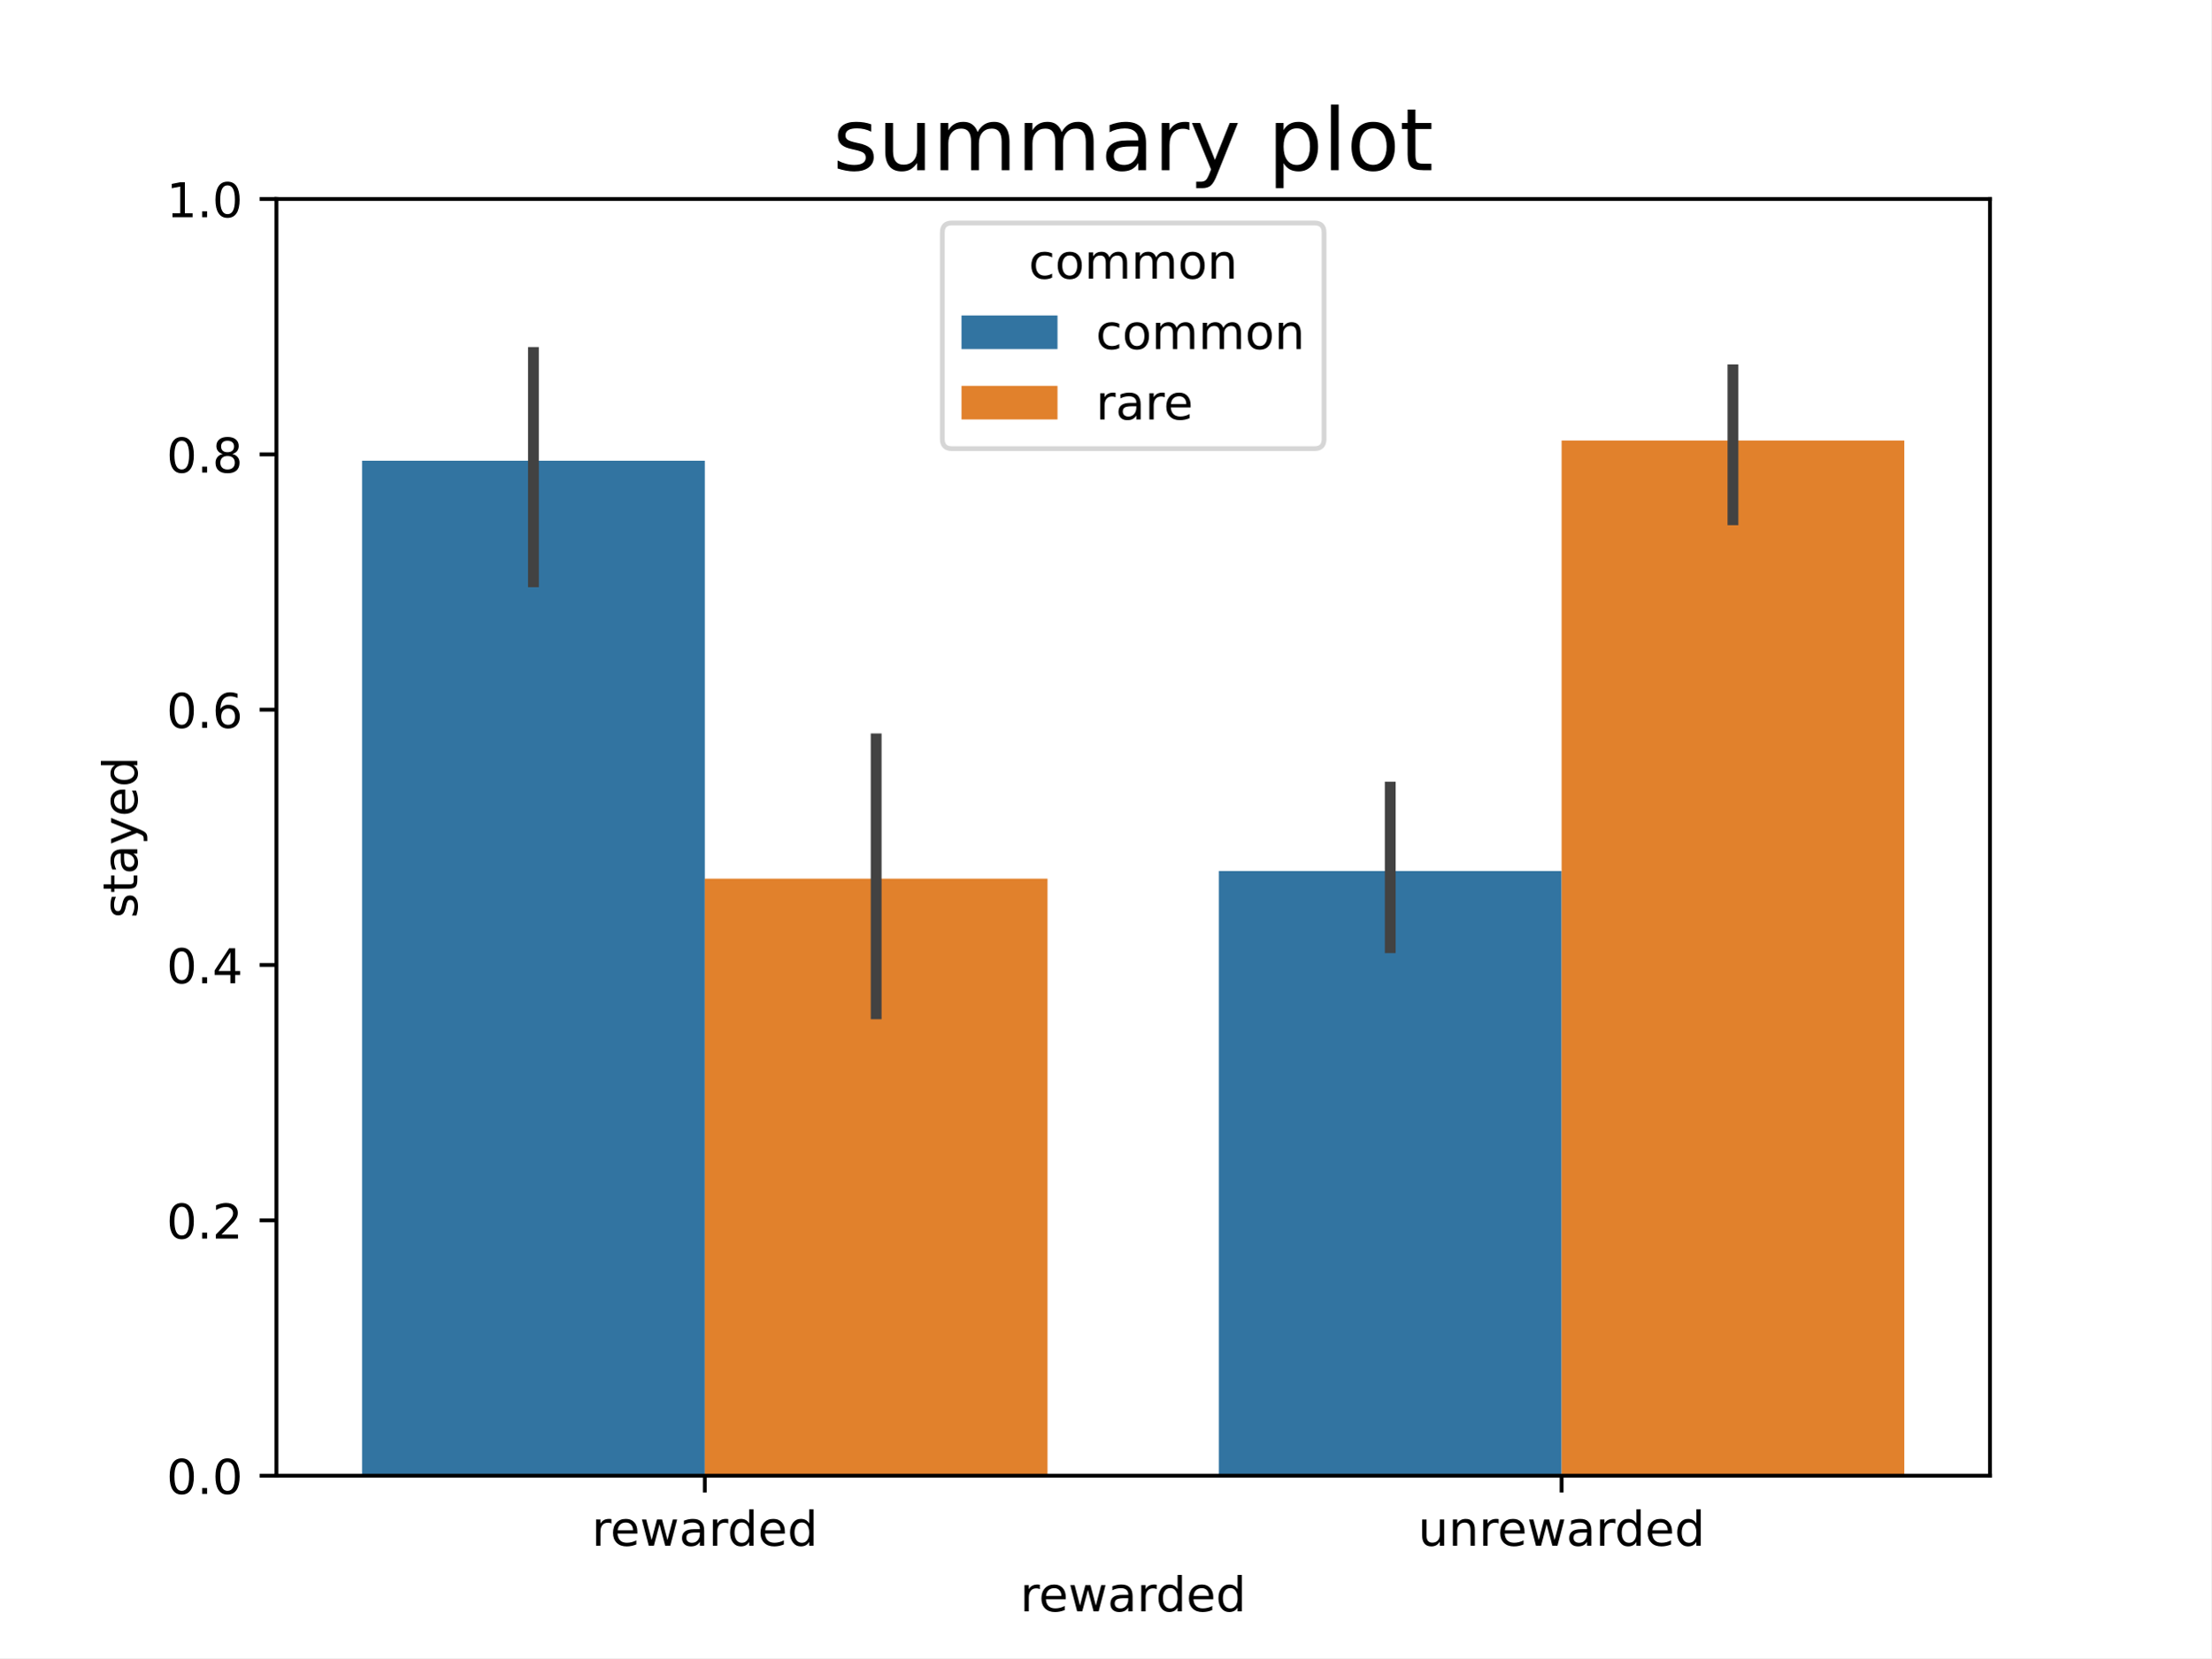
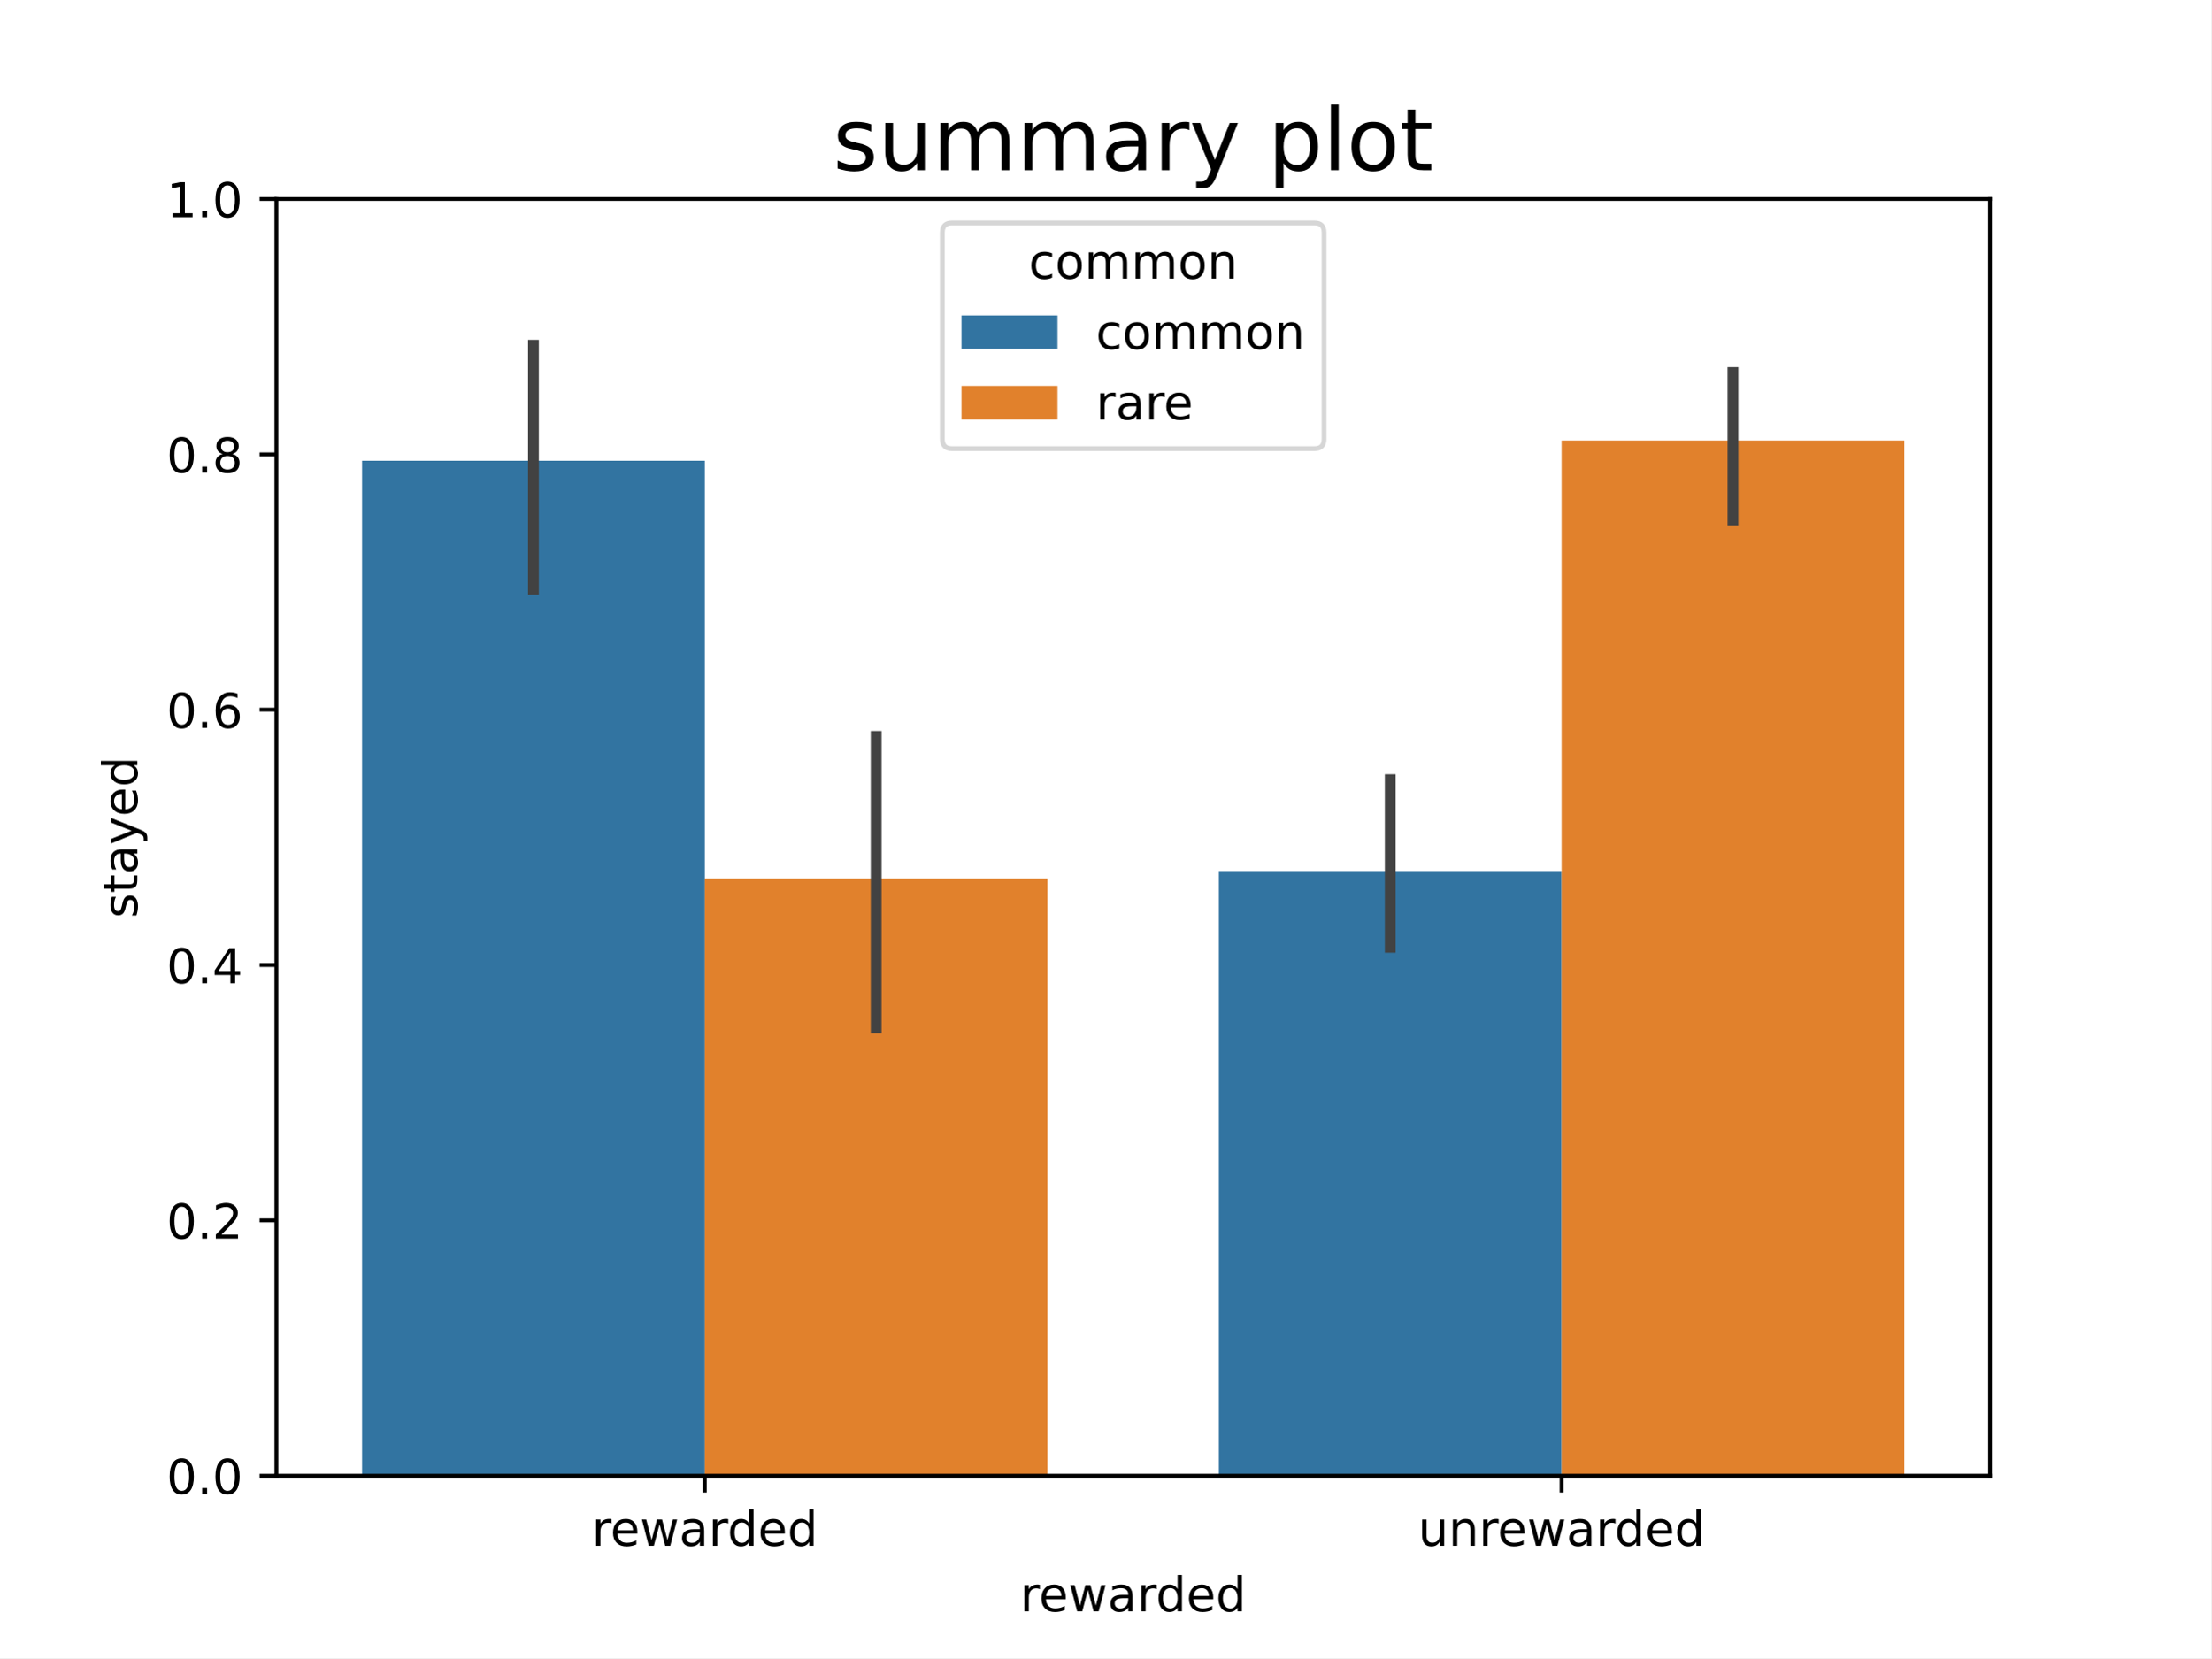
<svg xmlns="http://www.w3.org/2000/svg" xmlns:xlink="http://www.w3.org/1999/xlink" width="460.8pt" height="345.6pt" viewBox="0 0 460.8 345.6" version="1.1">
  <defs>
    <style type="text/css">*{stroke-linejoin: round; stroke-linecap: butt}</style>
  </defs>
  <g id="figure_1">
    <g id="patch_1">
      <path d="M 0 345.6  L 460.8 345.6  L 460.8 0  L 0 0  z " style="fill: #ffffff" />
    </g>
    <g id="axes_1">
      <g id="patch_2">
        <path d="M 57.6 307.584  L 414.72 307.584  L 414.72 41.472  L 57.6 41.472  z " style="fill: #ffffff" />
      </g>
      <g id="patch_3">
-         <path d="M 75.456 307.584  L 146.88 307.584  L 146.88 96.025  L 75.456 96.025  z " clip-path="url(#p856950a8db)" style="fill: #3274a1" />
+         <path d="M 75.456 307.584  L 146.88 307.584  L 146.88 96.025  L 75.456 96.025  z " clip-path="url(#p19fc8d1b3f)" style="fill: #3274a1" />
      </g>
      <g id="patch_4">
-         <path d="M 254.016 307.584  L 325.44 307.584  L 325.44 181.551  L 254.016 181.551  z " clip-path="url(#p856950a8db)" style="fill: #3274a1" />
+         <path d="M 254.016 307.584  L 325.44 307.584  L 325.44 181.551  L 254.016 181.551  z " clip-path="url(#p19fc8d1b3f)" style="fill: #3274a1" />
      </g>
      <g id="patch_5">
-         <path d="M 146.88 307.584  L 218.304 307.584  L 218.304 183.137  L 146.88 183.137  z " clip-path="url(#p856950a8db)" style="fill: #e1812c" />
+         <path d="M 146.88 307.584  L 218.304 307.584  L 218.304 183.137  L 146.88 183.137  z " clip-path="url(#p19fc8d1b3f)" style="fill: #e1812c" />
      </g>
      <g id="patch_6">
-         <path d="M 325.44 307.584  L 396.864 307.584  L 396.864 91.82  L 325.44 91.82  z " clip-path="url(#p856950a8db)" style="fill: #e1812c" />
+         <path d="M 325.44 307.584  L 396.864 307.584  L 396.864 91.82  L 325.44 91.82  z " clip-path="url(#p19fc8d1b3f)" style="fill: #e1812c" />
      </g>
      <g id="patch_7">
-         <path d="M 146.88 307.584  L 146.88 307.584  L 146.88 307.584  L 146.88 307.584  z " clip-path="url(#p856950a8db)" style="fill: #3274a1" />
+         <path d="M 146.88 307.584  L 146.88 307.584  L 146.88 307.584  L 146.88 307.584  z " clip-path="url(#p19fc8d1b3f)" style="fill: #3274a1" />
      </g>
      <g id="patch_8">
-         <path d="M 146.88 307.584  L 146.88 307.584  L 146.88 307.584  L 146.88 307.584  z " clip-path="url(#p856950a8db)" style="fill: #e1812c" />
+         <path d="M 146.88 307.584  L 146.88 307.584  L 146.88 307.584  L 146.88 307.584  z " clip-path="url(#p19fc8d1b3f)" style="fill: #e1812c" />
      </g>
      <g id="matplotlib.axis_1">
        <g id="xtick_1">
          <g id="line2d_1">
            <defs>
-               <path id="m8723479bb5" d="M 0 0  L 0 3.5  " style="stroke: #000000; stroke-width: 0.8" />
+               <path id="mc6d042998b" d="M 0 0  L 0 3.5  " style="stroke: #000000; stroke-width: 0.8" />
            </defs>
            <g>
-               <use xlink:href="#m8723479bb5" x="146.88" y="307.584" style="stroke: #000000; stroke-width: 0.8" />
+               <use xlink:href="#mc6d042998b" x="146.88" y="307.584" style="stroke: #000000; stroke-width: 0.8" />
            </g>
          </g>
          <g id="text_1">
            <g transform="translate(123.3144 322.1824) scale(0.1 -0.1)">
              <defs>
                <path id="DejaVuSans-72" d="M 2631 2963  Q 2534 3019 2420 3045  Q 2306 3072 2169 3072  Q 1681 3072 1420 2755  Q 1159 2438 1159 1844  L 1159 0  L 581 0  L 581 3500  L 1159 3500  L 1159 2956  Q 1341 3275 1631 3429  Q 1922 3584 2338 3584  Q 2397 3584 2469 3576  Q 2541 3569 2628 3553  L 2631 2963  z " transform="scale(0.015625)" />
                <path id="DejaVuSans-65" d="M 3597 1894  L 3597 1613  L 953 1613  Q 991 1019 1311 708  Q 1631 397 2203 397  Q 2534 397 2845 478  Q 3156 559 3463 722  L 3463 178  Q 3153 47 2828 -22  Q 2503 -91 2169 -91  Q 1331 -91 842 396  Q 353 884 353 1716  Q 353 2575 817 3079  Q 1281 3584 2069 3584  Q 2775 3584 3186 3129  Q 3597 2675 3597 1894  z M 3022 2063  Q 3016 2534 2758 2815  Q 2500 3097 2075 3097  Q 1594 3097 1305 2825  Q 1016 2553 972 2059  L 3022 2063  z " transform="scale(0.015625)" />
                <path id="DejaVuSans-77" d="M 269 3500  L 844 3500  L 1563 769  L 2278 3500  L 2956 3500  L 3675 769  L 4391 3500  L 4966 3500  L 4050 0  L 3372 0  L 2619 2869  L 1863 0  L 1184 0  L 269 3500  z " transform="scale(0.015625)" />
                <path id="DejaVuSans-61" d="M 2194 1759  Q 1497 1759 1228 1600  Q 959 1441 959 1056  Q 959 750 1161 570  Q 1363 391 1709 391  Q 2188 391 2477 730  Q 2766 1069 2766 1631  L 2766 1759  L 2194 1759  z M 3341 1997  L 3341 0  L 2766 0  L 2766 531  Q 2569 213 2275 61  Q 1981 -91 1556 -91  Q 1019 -91 701 211  Q 384 513 384 1019  Q 384 1609 779 1909  Q 1175 2209 1959 2209  L 2766 2209  L 2766 2266  Q 2766 2663 2505 2880  Q 2244 3097 1772 3097  Q 1472 3097 1187 3025  Q 903 2953 641 2809  L 641 3341  Q 956 3463 1253 3523  Q 1550 3584 1831 3584  Q 2591 3584 2966 3190  Q 3341 2797 3341 1997  z " transform="scale(0.015625)" />
                <path id="DejaVuSans-64" d="M 2906 2969  L 2906 4863  L 3481 4863  L 3481 0  L 2906 0  L 2906 525  Q 2725 213 2448 61  Q 2172 -91 1784 -91  Q 1150 -91 751 415  Q 353 922 353 1747  Q 353 2572 751 3078  Q 1150 3584 1784 3584  Q 2172 3584 2448 3432  Q 2725 3281 2906 2969  z M 947 1747  Q 947 1113 1208 752  Q 1469 391 1925 391  Q 2381 391 2643 752  Q 2906 1113 2906 1747  Q 2906 2381 2643 2742  Q 2381 3103 1925 3103  Q 1469 3103 1208 2742  Q 947 2381 947 1747  z " transform="scale(0.015625)" />
              </defs>
              <use xlink:href="#DejaVuSans-72" />
              <use xlink:href="#DejaVuSans-65" x="38.863" />
              <use xlink:href="#DejaVuSans-77" x="100.387" />
              <use xlink:href="#DejaVuSans-61" x="182.174" />
              <use xlink:href="#DejaVuSans-72" x="243.453" />
              <use xlink:href="#DejaVuSans-64" x="282.816" />
              <use xlink:href="#DejaVuSans-65" x="346.293" />
              <use xlink:href="#DejaVuSans-64" x="407.816" />
            </g>
          </g>
        </g>
        <g id="xtick_2">
          <g id="line2d_2">
            <g>
-               <use xlink:href="#m8723479bb5" x="325.44" y="307.584" style="stroke: #000000; stroke-width: 0.8" />
+               <use xlink:href="#mc6d042998b" x="325.44" y="307.584" style="stroke: #000000; stroke-width: 0.8" />
            </g>
          </g>
          <g id="text_2">
            <g transform="translate(295.5369 322.1824) scale(0.1 -0.1)">
              <defs>
                <path id="DejaVuSans-75" d="M 544 1381  L 544 3500  L 1119 3500  L 1119 1403  Q 1119 906 1312 657  Q 1506 409 1894 409  Q 2359 409 2629 706  Q 2900 1003 2900 1516  L 2900 3500  L 3475 3500  L 3475 0  L 2900 0  L 2900 538  Q 2691 219 2414 64  Q 2138 -91 1772 -91  Q 1169 -91 856 284  Q 544 659 544 1381  z M 1991 3584  L 1991 3584  z " transform="scale(0.015625)" />
                <path id="DejaVuSans-6e" d="M 3513 2113  L 3513 0  L 2938 0  L 2938 2094  Q 2938 2591 2744 2837  Q 2550 3084 2163 3084  Q 1697 3084 1428 2787  Q 1159 2491 1159 1978  L 1159 0  L 581 0  L 581 3500  L 1159 3500  L 1159 2956  Q 1366 3272 1645 3428  Q 1925 3584 2291 3584  Q 2894 3584 3203 3211  Q 3513 2838 3513 2113  z " transform="scale(0.015625)" />
              </defs>
              <use xlink:href="#DejaVuSans-75" />
              <use xlink:href="#DejaVuSans-6e" x="63.379" />
              <use xlink:href="#DejaVuSans-72" x="126.758" />
              <use xlink:href="#DejaVuSans-65" x="165.621" />
              <use xlink:href="#DejaVuSans-77" x="227.145" />
              <use xlink:href="#DejaVuSans-61" x="308.932" />
              <use xlink:href="#DejaVuSans-72" x="370.211" />
              <use xlink:href="#DejaVuSans-64" x="409.574" />
              <use xlink:href="#DejaVuSans-65" x="473.051" />
              <use xlink:href="#DejaVuSans-64" x="534.574" />
            </g>
          </g>
        </g>
        <g id="text_3">
          <g transform="translate(212.5944 335.8606) scale(0.1 -0.1)">
            <use xlink:href="#DejaVuSans-72" />
            <use xlink:href="#DejaVuSans-65" x="38.863" />
            <use xlink:href="#DejaVuSans-77" x="100.387" />
            <use xlink:href="#DejaVuSans-61" x="182.174" />
            <use xlink:href="#DejaVuSans-72" x="243.453" />
            <use xlink:href="#DejaVuSans-64" x="282.816" />
            <use xlink:href="#DejaVuSans-65" x="346.293" />
            <use xlink:href="#DejaVuSans-64" x="407.816" />
          </g>
        </g>
      </g>
      <g id="matplotlib.axis_2">
        <g id="ytick_1">
          <g id="line2d_3">
            <defs>
-               <path id="m5e11321f5d" d="M 0 0  L -3.5 0  " style="stroke: #000000; stroke-width: 0.8" />
+               <path id="m29addae502" d="M 0 0  L -3.5 0  " style="stroke: #000000; stroke-width: 0.8" />
            </defs>
            <g>
-               <use xlink:href="#m5e11321f5d" x="57.6" y="307.584" style="stroke: #000000; stroke-width: 0.8" />
+               <use xlink:href="#m29addae502" x="57.6" y="307.584" style="stroke: #000000; stroke-width: 0.8" />
            </g>
          </g>
          <g id="text_4">
            <g transform="translate(34.69687 311.3832) scale(0.1 -0.1)">
              <defs>
                <path id="DejaVuSans-30" d="M 2034 4250  Q 1547 4250 1301 3770  Q 1056 3291 1056 2328  Q 1056 1369 1301 889  Q 1547 409 2034 409  Q 2525 409 2770 889  Q 3016 1369 3016 2328  Q 3016 3291 2770 3770  Q 2525 4250 2034 4250  z M 2034 4750  Q 2819 4750 3233 4129  Q 3647 3509 3647 2328  Q 3647 1150 3233 529  Q 2819 -91 2034 -91  Q 1250 -91 836 529  Q 422 1150 422 2328  Q 422 3509 836 4129  Q 1250 4750 2034 4750  z " transform="scale(0.015625)" />
                <path id="DejaVuSans-2e" d="M 684 794  L 1344 794  L 1344 0  L 684 0  L 684 794  z " transform="scale(0.015625)" />
              </defs>
              <use xlink:href="#DejaVuSans-30" />
              <use xlink:href="#DejaVuSans-2e" x="63.623" />
              <use xlink:href="#DejaVuSans-30" x="95.41" />
            </g>
          </g>
        </g>
        <g id="ytick_2">
          <g id="line2d_4">
            <g>
-               <use xlink:href="#m5e11321f5d" x="57.6" y="254.362" style="stroke: #000000; stroke-width: 0.8" />
+               <use xlink:href="#m29addae502" x="57.6" y="254.362" style="stroke: #000000; stroke-width: 0.8" />
            </g>
          </g>
          <g id="text_5">
            <g transform="translate(34.69687 258.1608) scale(0.1 -0.1)">
              <defs>
                <path id="DejaVuSans-32" d="M 1228 531  L 3431 531  L 3431 0  L 469 0  L 469 531  Q 828 903 1448 1529  Q 2069 2156 2228 2338  Q 2531 2678 2651 2914  Q 2772 3150 2772 3378  Q 2772 3750 2511 3984  Q 2250 4219 1831 4219  Q 1534 4219 1204 4116  Q 875 4013 500 3803  L 500 4441  Q 881 4594 1212 4672  Q 1544 4750 1819 4750  Q 2544 4750 2975 4387  Q 3406 4025 3406 3419  Q 3406 3131 3298 2873  Q 3191 2616 2906 2266  Q 2828 2175 2409 1742  Q 1991 1309 1228 531  z " transform="scale(0.015625)" />
              </defs>
              <use xlink:href="#DejaVuSans-30" />
              <use xlink:href="#DejaVuSans-2e" x="63.623" />
              <use xlink:href="#DejaVuSans-32" x="95.41" />
            </g>
          </g>
        </g>
        <g id="ytick_3">
          <g id="line2d_5">
            <g>
-               <use xlink:href="#m5e11321f5d" x="57.6" y="201.139" style="stroke: #000000; stroke-width: 0.8" />
+               <use xlink:href="#m29addae502" x="57.6" y="201.139" style="stroke: #000000; stroke-width: 0.8" />
            </g>
          </g>
          <g id="text_6">
            <g transform="translate(34.69687 204.9384) scale(0.1 -0.1)">
              <defs>
                <path id="DejaVuSans-34" d="M 2419 4116  L 825 1625  L 2419 1625  L 2419 4116  z M 2253 4666  L 3047 4666  L 3047 1625  L 3713 1625  L 3713 1100  L 3047 1100  L 3047 0  L 2419 0  L 2419 1100  L 313 1100  L 313 1709  L 2253 4666  z " transform="scale(0.015625)" />
              </defs>
              <use xlink:href="#DejaVuSans-30" />
              <use xlink:href="#DejaVuSans-2e" x="63.623" />
              <use xlink:href="#DejaVuSans-34" x="95.41" />
            </g>
          </g>
        </g>
        <g id="ytick_4">
          <g id="line2d_6">
            <g>
-               <use xlink:href="#m5e11321f5d" x="57.6" y="147.917" style="stroke: #000000; stroke-width: 0.8" />
+               <use xlink:href="#m29addae502" x="57.6" y="147.917" style="stroke: #000000; stroke-width: 0.8" />
            </g>
          </g>
          <g id="text_7">
            <g transform="translate(34.69687 151.716) scale(0.1 -0.1)">
              <defs>
                <path id="DejaVuSans-36" d="M 2113 2584  Q 1688 2584 1439 2293  Q 1191 2003 1191 1497  Q 1191 994 1439 701  Q 1688 409 2113 409  Q 2538 409 2786 701  Q 3034 994 3034 1497  Q 3034 2003 2786 2293  Q 2538 2584 2113 2584  z M 3366 4563  L 3366 3988  Q 3128 4100 2886 4159  Q 2644 4219 2406 4219  Q 1781 4219 1451 3797  Q 1122 3375 1075 2522  Q 1259 2794 1537 2939  Q 1816 3084 2150 3084  Q 2853 3084 3261 2657  Q 3669 2231 3669 1497  Q 3669 778 3244 343  Q 2819 -91 2113 -91  Q 1303 -91 875 529  Q 447 1150 447 2328  Q 447 3434 972 4092  Q 1497 4750 2381 4750  Q 2619 4750 2861 4703  Q 3103 4656 3366 4563  z " transform="scale(0.015625)" />
              </defs>
              <use xlink:href="#DejaVuSans-30" />
              <use xlink:href="#DejaVuSans-2e" x="63.623" />
              <use xlink:href="#DejaVuSans-36" x="95.41" />
            </g>
          </g>
        </g>
        <g id="ytick_5">
          <g id="line2d_7">
            <g>
-               <use xlink:href="#m5e11321f5d" x="57.6" y="94.694" style="stroke: #000000; stroke-width: 0.8" />
+               <use xlink:href="#m29addae502" x="57.6" y="94.694" style="stroke: #000000; stroke-width: 0.8" />
            </g>
          </g>
          <g id="text_8">
            <g transform="translate(34.69687 98.49362) scale(0.1 -0.1)">
              <defs>
                <path id="DejaVuSans-38" d="M 2034 2216  Q 1584 2216 1326 1975  Q 1069 1734 1069 1313  Q 1069 891 1326 650  Q 1584 409 2034 409  Q 2484 409 2743 651  Q 3003 894 3003 1313  Q 3003 1734 2745 1975  Q 2488 2216 2034 2216  z M 1403 2484  Q 997 2584 770 2862  Q 544 3141 544 3541  Q 544 4100 942 4425  Q 1341 4750 2034 4750  Q 2731 4750 3128 4425  Q 3525 4100 3525 3541  Q 3525 3141 3298 2862  Q 3072 2584 2669 2484  Q 3125 2378 3379 2068  Q 3634 1759 3634 1313  Q 3634 634 3220 271  Q 2806 -91 2034 -91  Q 1263 -91 848 271  Q 434 634 434 1313  Q 434 1759 690 2068  Q 947 2378 1403 2484  z M 1172 3481  Q 1172 3119 1398 2916  Q 1625 2713 2034 2713  Q 2441 2713 2670 2916  Q 2900 3119 2900 3481  Q 2900 3844 2670 4047  Q 2441 4250 2034 4250  Q 1625 4250 1398 4047  Q 1172 3844 1172 3481  z " transform="scale(0.015625)" />
              </defs>
              <use xlink:href="#DejaVuSans-30" />
              <use xlink:href="#DejaVuSans-2e" x="63.623" />
              <use xlink:href="#DejaVuSans-38" x="95.41" />
            </g>
          </g>
        </g>
        <g id="ytick_6">
          <g id="line2d_8">
            <g>
-               <use xlink:href="#m5e11321f5d" x="57.6" y="41.472" style="stroke: #000000; stroke-width: 0.8" />
+               <use xlink:href="#m29addae502" x="57.6" y="41.472" style="stroke: #000000; stroke-width: 0.8" />
            </g>
          </g>
          <g id="text_9">
            <g transform="translate(34.69687 45.27122) scale(0.1 -0.1)">
              <defs>
                <path id="DejaVuSans-31" d="M 794 531  L 1825 531  L 1825 4091  L 703 3866  L 703 4441  L 1819 4666  L 2450 4666  L 2450 531  L 3481 531  L 3481 0  L 794 0  L 794 531  z " transform="scale(0.015625)" />
              </defs>
              <use xlink:href="#DejaVuSans-31" />
              <use xlink:href="#DejaVuSans-2e" x="63.623" />
              <use xlink:href="#DejaVuSans-30" x="95.41" />
            </g>
          </g>
        </g>
        <g id="text_10">
          <g transform="translate(28.61719 191.3671) rotate(-90) scale(0.1 -0.1)">
            <defs>
              <path id="DejaVuSans-73" d="M 2834 3397  L 2834 2853  Q 2591 2978 2328 3040  Q 2066 3103 1784 3103  Q 1356 3103 1142 2972  Q 928 2841 928 2578  Q 928 2378 1081 2264  Q 1234 2150 1697 2047  L 1894 2003  Q 2506 1872 2764 1633  Q 3022 1394 3022 966  Q 3022 478 2636 193  Q 2250 -91 1575 -91  Q 1294 -91 989 -36  Q 684 19 347 128  L 347 722  Q 666 556 975 473  Q 1284 391 1588 391  Q 1994 391 2212 530  Q 2431 669 2431 922  Q 2431 1156 2273 1281  Q 2116 1406 1581 1522  L 1381 1569  Q 847 1681 609 1914  Q 372 2147 372 2553  Q 372 3047 722 3315  Q 1072 3584 1716 3584  Q 2034 3584 2315 3537  Q 2597 3491 2834 3397  z " transform="scale(0.015625)" />
              <path id="DejaVuSans-74" d="M 1172 4494  L 1172 3500  L 2356 3500  L 2356 3053  L 1172 3053  L 1172 1153  Q 1172 725 1289 603  Q 1406 481 1766 481  L 2356 481  L 2356 0  L 1766 0  Q 1100 0 847 248  Q 594 497 594 1153  L 594 3053  L 172 3053  L 172 3500  L 594 3500  L 594 4494  L 1172 4494  z " transform="scale(0.015625)" />
              <path id="DejaVuSans-79" d="M 2059 -325  Q 1816 -950 1584 -1140  Q 1353 -1331 966 -1331  L 506 -1331  L 506 -850  L 844 -850  Q 1081 -850 1212 -737  Q 1344 -625 1503 -206  L 1606 56  L 191 3500  L 800 3500  L 1894 763  L 2988 3500  L 3597 3500  L 2059 -325  z " transform="scale(0.015625)" />
            </defs>
            <use xlink:href="#DejaVuSans-73" />
            <use xlink:href="#DejaVuSans-74" x="52.1" />
            <use xlink:href="#DejaVuSans-61" x="91.309" />
            <use xlink:href="#DejaVuSans-79" x="152.588" />
            <use xlink:href="#DejaVuSans-65" x="211.768" />
            <use xlink:href="#DejaVuSans-64" x="273.291" />
          </g>
        </g>
      </g>
      <g id="line2d_9">
-         <path d="M 111.168 121.261  L 111.168 73.465  " clip-path="url(#p856950a8db)" style="fill: none; stroke: #424242; stroke-width: 2.25; stroke-linecap: square" />
+         <path d="M 111.168 122.864  L 111.168 71.954  " clip-path="url(#p19fc8d1b3f)" style="fill: none; stroke: #424242; stroke-width: 2.25; stroke-linecap: square" />
      </g>
      <g id="line2d_10">
-         <path d="M 289.728 197.519  L 289.728 164.061  " clip-path="url(#p856950a8db)" style="fill: none; stroke: #424242; stroke-width: 2.25; stroke-linecap: square" />
+         <path d="M 289.728 197.45  L 289.728 162.51  " clip-path="url(#p19fc8d1b3f)" style="fill: none; stroke: #424242; stroke-width: 2.25; stroke-linecap: square" />
      </g>
      <g id="line2d_11">
-         <path d="M 182.592 211.311  L 182.592 154.003  " clip-path="url(#p856950a8db)" style="fill: none; stroke: #424242; stroke-width: 2.25; stroke-linecap: square" />
+         <path d="M 182.592 214.224  L 182.592 153.48  " clip-path="url(#p19fc8d1b3f)" style="fill: none; stroke: #424242; stroke-width: 2.25; stroke-linecap: square" />
      </g>
      <g id="line2d_12">
-         <path d="M 361.152 108.336  L 361.152 77.072  " clip-path="url(#p856950a8db)" style="fill: none; stroke: #424242; stroke-width: 2.25; stroke-linecap: square" />
+         <path d="M 361.152 108.39  L 361.152 77.646  " clip-path="url(#p19fc8d1b3f)" style="fill: none; stroke: #424242; stroke-width: 2.25; stroke-linecap: square" />
      </g>
      <g id="patch_9">
        <path d="M 57.6 307.584  L 57.6 41.472  " style="fill: none; stroke: #000000; stroke-width: 0.8; stroke-linejoin: miter; stroke-linecap: square" />
      </g>
      <g id="patch_10">
        <path d="M 414.72 307.584  L 414.72 41.472  " style="fill: none; stroke: #000000; stroke-width: 0.8; stroke-linejoin: miter; stroke-linecap: square" />
      </g>
      <g id="patch_11">
        <path d="M 57.6 307.584  L 414.72 307.584  " style="fill: none; stroke: #000000; stroke-width: 0.8; stroke-linejoin: miter; stroke-linecap: square" />
      </g>
      <g id="patch_12">
        <path d="M 57.6 41.472  L 414.72 41.472  " style="fill: none; stroke: #000000; stroke-width: 0.8; stroke-linejoin: miter; stroke-linecap: square" />
      </g>
      <g id="text_11">
        <g transform="translate(173.5833 35.472) scale(0.18 -0.18)">
          <defs>
            <path id="DejaVuSans-6d" d="M 3328 2828  Q 3544 3216 3844 3400  Q 4144 3584 4550 3584  Q 5097 3584 5394 3201  Q 5691 2819 5691 2113  L 5691 0  L 5113 0  L 5113 2094  Q 5113 2597 4934 2840  Q 4756 3084 4391 3084  Q 3944 3084 3684 2787  Q 3425 2491 3425 1978  L 3425 0  L 2847 0  L 2847 2094  Q 2847 2600 2669 2842  Q 2491 3084 2119 3084  Q 1678 3084 1418 2786  Q 1159 2488 1159 1978  L 1159 0  L 581 0  L 581 3500  L 1159 3500  L 1159 2956  Q 1356 3278 1631 3431  Q 1906 3584 2284 3584  Q 2666 3584 2933 3390  Q 3200 3197 3328 2828  z " transform="scale(0.015625)" />
            <path id="DejaVuSans-20" transform="scale(0.015625)" />
            <path id="DejaVuSans-70" d="M 1159 525  L 1159 -1331  L 581 -1331  L 581 3500  L 1159 3500  L 1159 2969  Q 1341 3281 1617 3432  Q 1894 3584 2278 3584  Q 2916 3584 3314 3078  Q 3713 2572 3713 1747  Q 3713 922 3314 415  Q 2916 -91 2278 -91  Q 1894 -91 1617 61  Q 1341 213 1159 525  z M 3116 1747  Q 3116 2381 2855 2742  Q 2594 3103 2138 3103  Q 1681 3103 1420 2742  Q 1159 2381 1159 1747  Q 1159 1113 1420 752  Q 1681 391 2138 391  Q 2594 391 2855 752  Q 3116 1113 3116 1747  z " transform="scale(0.015625)" />
            <path id="DejaVuSans-6c" d="M 603 4863  L 1178 4863  L 1178 0  L 603 0  L 603 4863  z " transform="scale(0.015625)" />
            <path id="DejaVuSans-6f" d="M 1959 3097  Q 1497 3097 1228 2736  Q 959 2375 959 1747  Q 959 1119 1226 758  Q 1494 397 1959 397  Q 2419 397 2687 759  Q 2956 1122 2956 1747  Q 2956 2369 2687 2733  Q 2419 3097 1959 3097  z M 1959 3584  Q 2709 3584 3137 3096  Q 3566 2609 3566 1747  Q 3566 888 3137 398  Q 2709 -91 1959 -91  Q 1206 -91 779 398  Q 353 888 353 1747  Q 353 2609 779 3096  Q 1206 3584 1959 3584  z " transform="scale(0.015625)" />
          </defs>
          <use xlink:href="#DejaVuSans-73" />
          <use xlink:href="#DejaVuSans-75" x="52.1" />
          <use xlink:href="#DejaVuSans-6d" x="115.479" />
          <use xlink:href="#DejaVuSans-6d" x="212.891" />
          <use xlink:href="#DejaVuSans-61" x="310.303" />
          <use xlink:href="#DejaVuSans-72" x="371.582" />
          <use xlink:href="#DejaVuSans-79" x="412.695" />
          <use xlink:href="#DejaVuSans-20" x="471.875" />
          <use xlink:href="#DejaVuSans-70" x="503.662" />
          <use xlink:href="#DejaVuSans-6c" x="567.139" />
          <use xlink:href="#DejaVuSans-6f" x="594.922" />
          <use xlink:href="#DejaVuSans-74" x="656.104" />
        </g>
      </g>
      <g id="legend_1">
        <g id="patch_13">
          <path d="M 198.383 93.506  L 273.937 93.506  Q 275.937 93.506 275.937 91.506  L 275.937 48.472  Q 275.937 46.472 273.937 46.472  L 198.383 46.472  Q 196.383 46.472 196.383 48.472  L 196.383 91.506  Q 196.383 93.506 198.383 93.506  z " style="fill: #ffffff; opacity: 0.8; stroke: #cccccc; stroke-linejoin: miter" />
        </g>
        <g id="text_12">
          <g transform="translate(214.3827 58.07044) scale(0.1 -0.1)">
            <defs>
              <path id="DejaVuSans-63" d="M 3122 3366  L 3122 2828  Q 2878 2963 2633 3030  Q 2388 3097 2138 3097  Q 1578 3097 1268 2742  Q 959 2388 959 1747  Q 959 1106 1268 751  Q 1578 397 2138 397  Q 2388 397 2633 464  Q 2878 531 3122 666  L 3122 134  Q 2881 22 2623 -34  Q 2366 -91 2075 -91  Q 1284 -91 818 406  Q 353 903 353 1747  Q 353 2603 823 3093  Q 1294 3584 2113 3584  Q 2378 3584 2631 3529  Q 2884 3475 3122 3366  z " transform="scale(0.015625)" />
            </defs>
            <use xlink:href="#DejaVuSans-63" />
            <use xlink:href="#DejaVuSans-6f" x="54.98" />
            <use xlink:href="#DejaVuSans-6d" x="116.162" />
            <use xlink:href="#DejaVuSans-6d" x="213.574" />
            <use xlink:href="#DejaVuSans-6f" x="310.986" />
            <use xlink:href="#DejaVuSans-6e" x="372.168" />
          </g>
        </g>
        <g id="patch_14">
          <path d="M 200.383 72.749  L 220.383 72.749  L 220.383 65.749  L 200.383 65.749  z " style="fill: #3274a1" />
        </g>
        <g id="text_13">
          <g transform="translate(228.3827 72.74856) scale(0.1 -0.1)">
            <use xlink:href="#DejaVuSans-63" />
            <use xlink:href="#DejaVuSans-6f" x="54.98" />
            <use xlink:href="#DejaVuSans-6d" x="116.162" />
            <use xlink:href="#DejaVuSans-6d" x="213.574" />
            <use xlink:href="#DejaVuSans-6f" x="310.986" />
            <use xlink:href="#DejaVuSans-6e" x="372.168" />
          </g>
        </g>
        <g id="patch_15">
          <path d="M 200.383 87.427  L 220.383 87.427  L 220.383 80.427  L 200.383 80.427  z " style="fill: #e1812c" />
        </g>
        <g id="text_14">
          <g transform="translate(228.3827 87.42669) scale(0.1 -0.1)">
            <use xlink:href="#DejaVuSans-72" />
            <use xlink:href="#DejaVuSans-61" x="41.113" />
            <use xlink:href="#DejaVuSans-72" x="102.393" />
            <use xlink:href="#DejaVuSans-65" x="141.256" />
          </g>
        </g>
      </g>
    </g>
  </g>
  <defs>
-     <clipPath id="p856950a8db">
+     <clipPath id="p19fc8d1b3f">
      <rect x="57.6" y="41.472" width="357.12" height="266.112" />
    </clipPath>
  </defs>
</svg>
